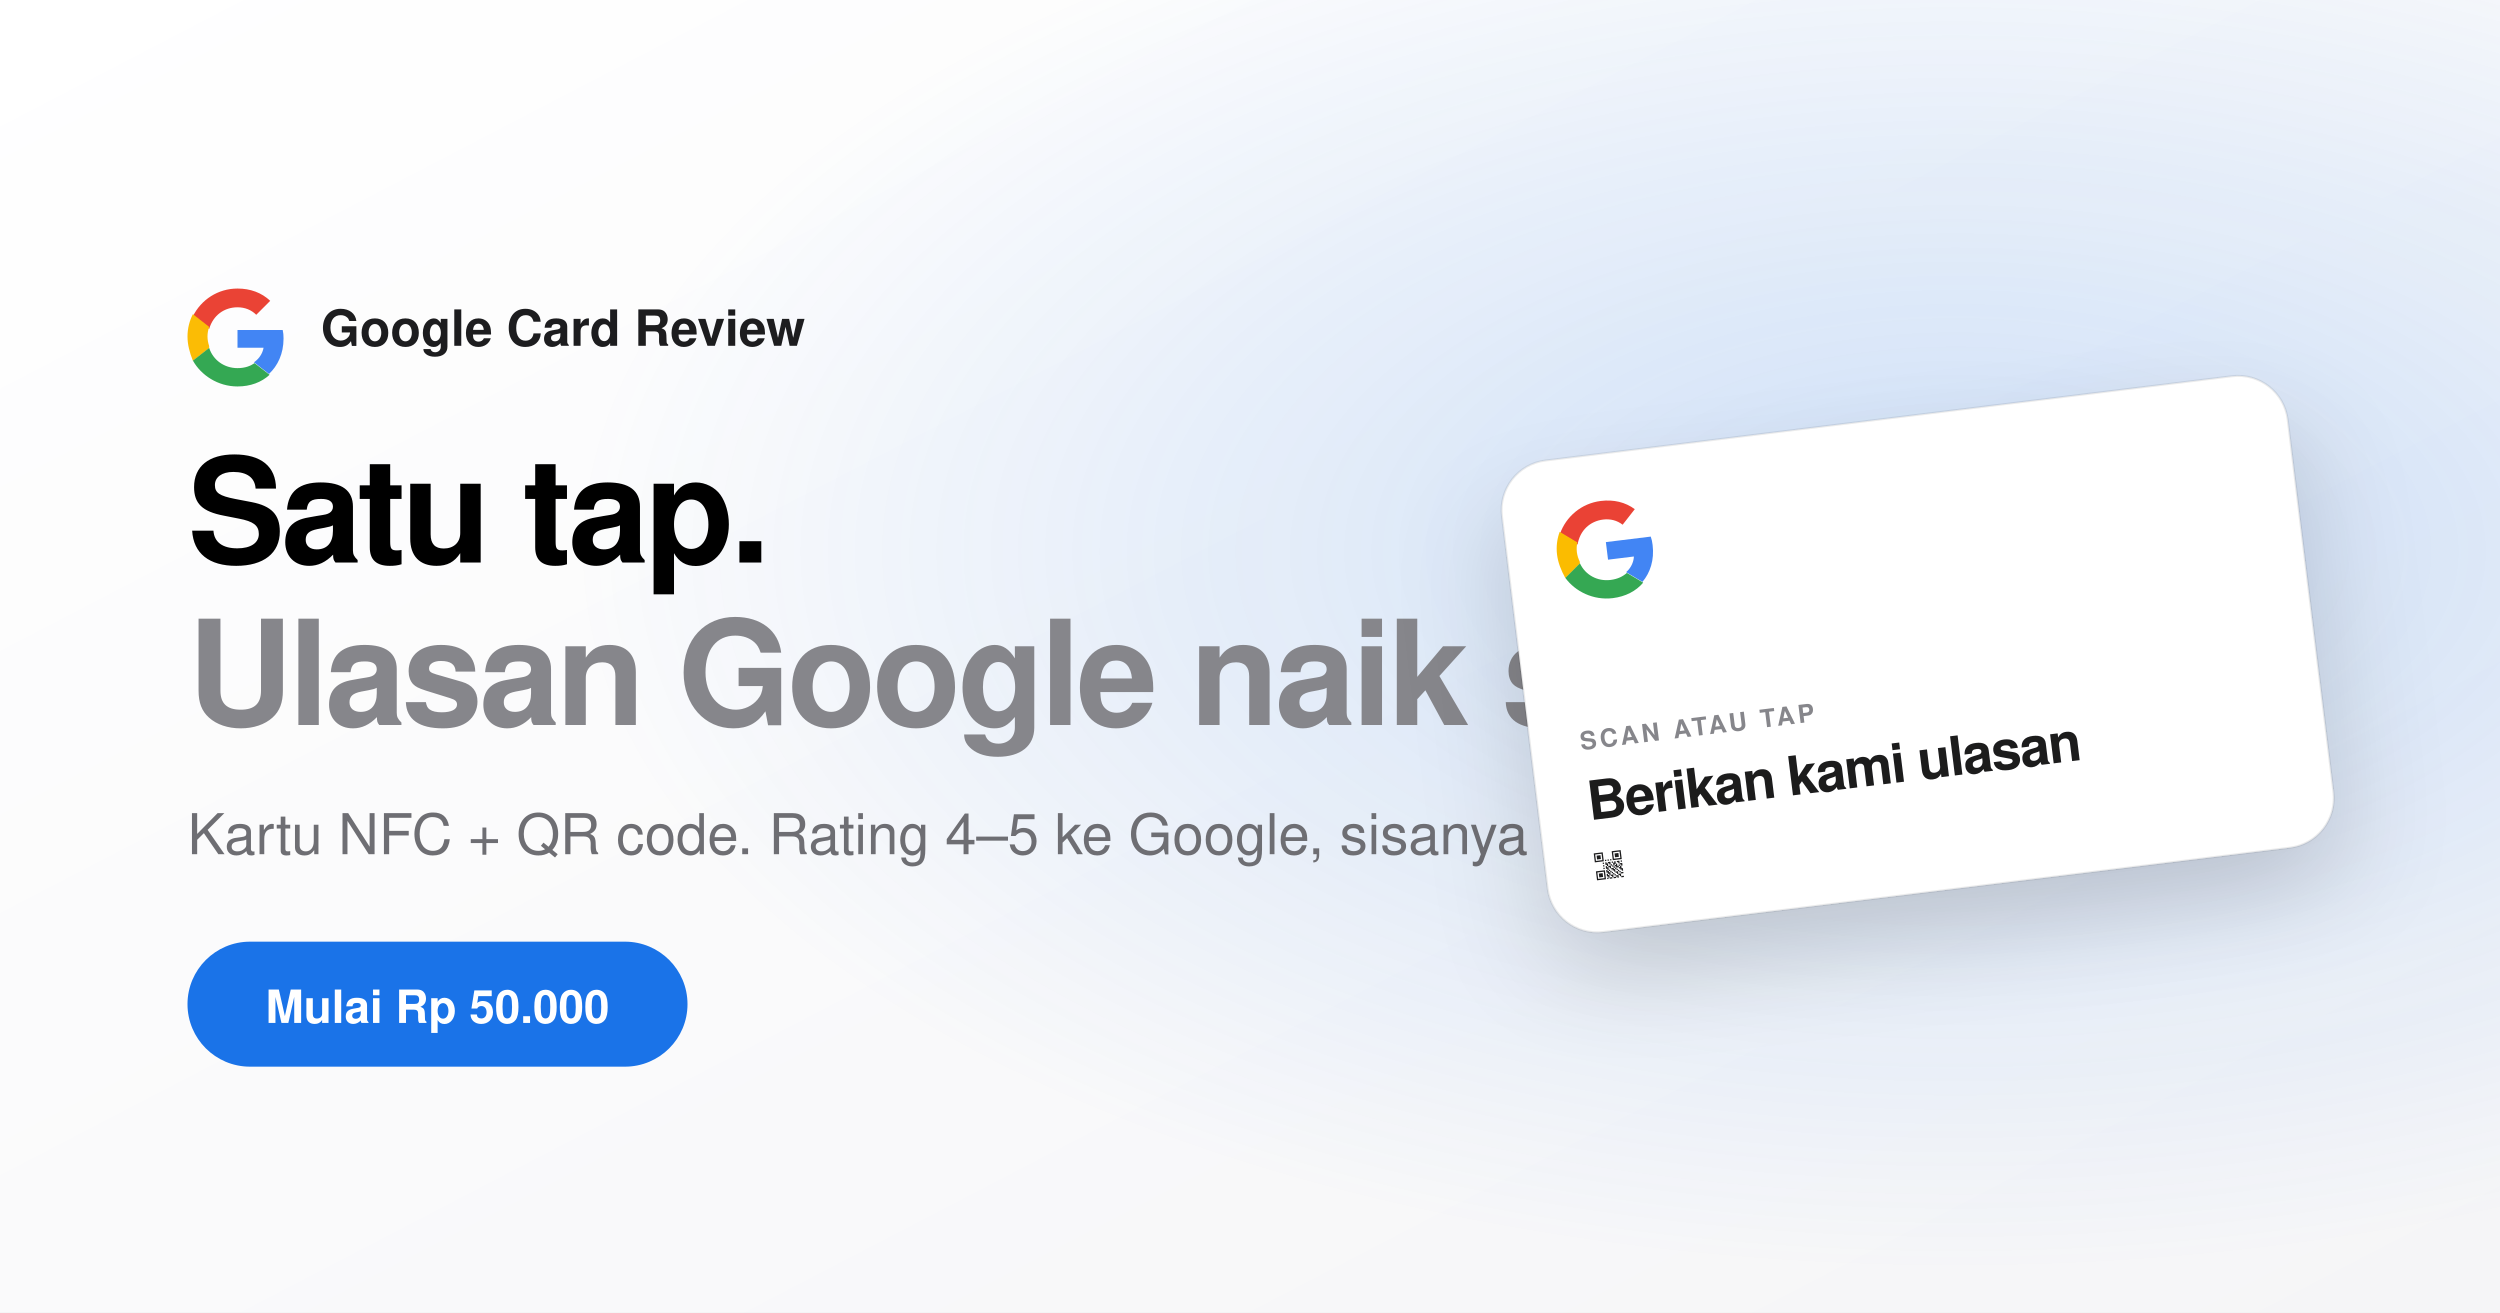
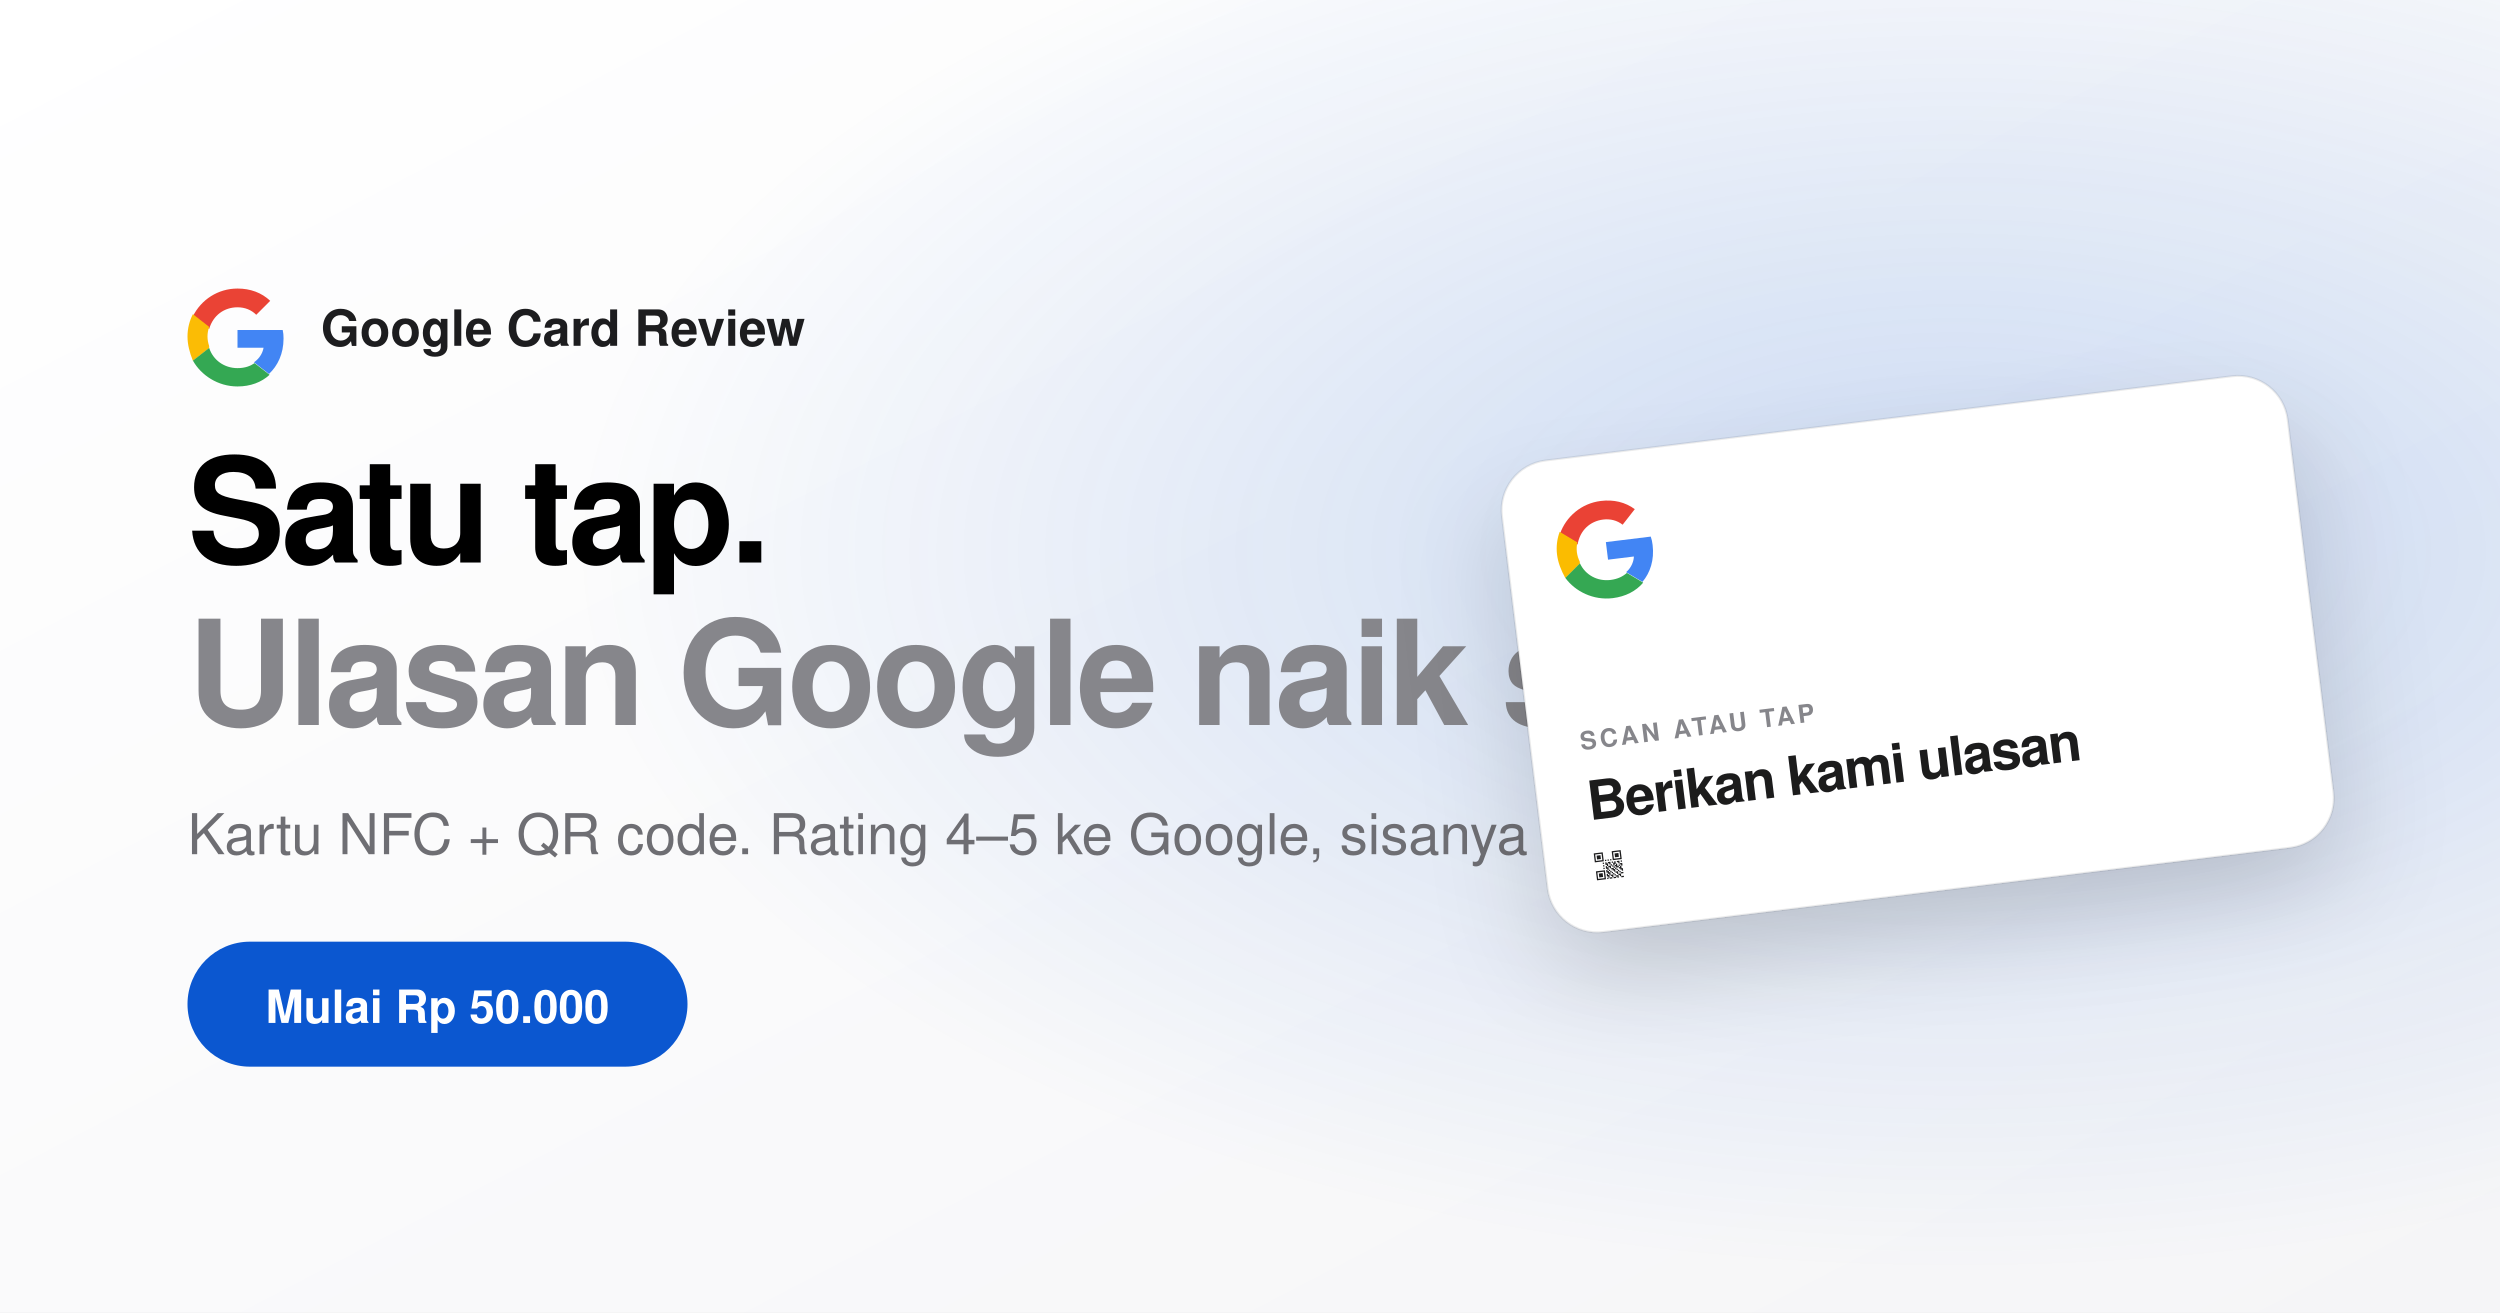
<svg xmlns="http://www.w3.org/2000/svg" viewBox="0 0 1200 630" width="1200" height="630" role="img" aria-label="Satu tap, ulasan Google naik sendiri — Google Card Review">
  <defs>
    <linearGradient id="g1" x1="0" y1="0" x2="1" y2="1">
      <stop offset="0" stop-color="#ffffff" />
      <stop offset="1" stop-color="#f5f5f7" />
    </linearGradient>
    <radialGradient id="glow" cx=".78" cy=".42" r=".55">
-       <stop offset="0" stop-color="#1a73e8" stop-opacity=".2" />
-       <stop offset="1" stop-color="#1a73e8" stop-opacity="0" />
+       <stop offset="0" stop-color="#0b57d0" stop-opacity=".2" />
+       <stop offset="1" stop-color="#0b57d0" stop-opacity="0" />
    </radialGradient>
    <filter id="ds" x="-40%" y="-40%" width="180%" height="180%">
      <feDropShadow dx="0" dy="22" stdDeviation="24" flood-color="#000" flood-opacity=".16" />
    </filter>
  </defs>
  <rect width="1200" height="630" fill="url(#g1)" />
  <rect width="1200" height="630" fill="url(#glow)" />
  <g transform="translate(90 132)">
    <g transform="translate(0 6)">
      <path fill="#EA4335" d="M24 9.5c3.5 0 6.6 1.2 9 3.6l6.7-6.7C35.6 2.5 30.2.5 24 .5 14.6.5 6.5 5.9 2.6 13.8l7.8 6.1C12.3 13.3 17.7 9.5 24 9.5z" />
      <path fill="#4285F4" d="M46.1 24.5c0-1.6-.1-2.8-.4-4.1H24v8.5h12.5c-.3 2-1.6 5-4.6 7l7.2 5.6c4.2-3.9 7-9.7 7-17z" />
      <path fill="#FBBC05" d="M10.4 28.1c-.5-1.4-.8-3-.8-4.6s.3-3.2.8-4.6l-7.8-6.1C1 15.8 0 19.6 0 23.5s1 7.7 2.6 11.7l7.8-6.1z" />
      <path fill="#34A853" d="M24 47.5c6.2 0 11.5-2 15.4-5.6l-7.2-5.6c-2 1.4-4.6 2.4-8.2 2.4-6.3 0-11.7-3.8-13.6-9.7l-7.8 6.1C6.5 42.1 14.6 47.5 24 47.5z" />
    </g>
    <text x="64" y="34" font-family="-apple-system,Helvetica,Arial" font-size="24" font-weight="600" fill="#1d1d1f">Google Card Review</text>
  </g>
  <text x="90" y="270" font-family="-apple-system,Helvetica,Arial" font-size="70" font-weight="700" fill="#000" letter-spacing="-2">Satu tap.</text>
  <text x="90" y="348" font-family="-apple-system,Helvetica,Arial" font-size="70" font-weight="700" fill="#86868b" letter-spacing="-2">Ulasan Google naik sendiri.</text>
  <text x="90" y="410" font-family="-apple-system,Helvetica,Arial" font-size="27" fill="#6e6e73">Kartu NFC + QR code. Rating 4–5 ke Google, sisanya ke WhatsApp Anda.</text>
  <g transform="translate(90 452)">
-     <rect width="240" height="60" rx="30" fill="#1a73e8" />
+     <rect width="240" height="60" rx="30" fill="#0b57d0" />
    <text x="120" y="39" text-anchor="middle" font-family="-apple-system,Helvetica,Arial" font-size="22" font-weight="600" fill="#fff">Mulai Rp 50.000</text>
  </g>
  <g filter="url(#ds)" transform="translate(730 200) rotate(-7 190 110)">
    <rect width="380" height="228" rx="24" fill="#fff" stroke="#000" stroke-opacity=".08" />
    <g transform="translate(24 22)">
      <path fill="#EA4335" d="M24 9.5c3.5 0 6.6 1.2 9 3.6l6.7-6.7C35.6 2.5 30.2.5 24 .5 14.6.5 6.5 5.9 2.6 13.8l7.8 6.1C12.3 13.3 17.7 9.5 24 9.5z" />
      <path fill="#4285F4" d="M46.1 24.5c0-1.6-.1-2.8-.4-4.1H24v8.5h12.5c-.3 2-1.6 5-4.6 7l7.2 5.6c4.2-3.9 7-9.7 7-17z" />
      <path fill="#FBBC05" d="M10.4 28.1c-.5-1.4-.8-3-.8-4.6s.3-3.2.8-4.6l-7.8-6.1C1 15.8 0 19.6 0 23.5s1 7.7 2.6 11.7l7.8-6.1z" />
      <path fill="#34A853" d="M24 47.5c6.2 0 11.5-2 15.4-5.6l-7.2-5.6c-2 1.4-4.6 2.4-8.2 2.4-6.3 0-11.7-3.8-13.6-9.7l-7.8 6.1C6.5 42.1 14.6 47.5 24 47.5z" />
    </g>
    <text x="24" y="140" font-family="-apple-system,Helvetica,Arial" font-size="12" font-weight="600" fill="#86868b" letter-spacing="1.6">SCAN ATAU TAP</text>
    <text x="24" y="174" font-family="-apple-system,Helvetica,Arial" font-size="26" font-weight="700" fill="#1d1d1f" letter-spacing="-.7">Berikan kami ulasan</text>
    <g transform="translate(24 190)" fill="#1d1d1f">
      <path transform="scale(.62)" d="M0 0h7v1H0zM0 6h7v1H0zM0 1h1v5H0zM6 1h1v5H6zM2 2h3v3H2zM14 0h7v1h-7zM14 6h7v1h-7zM14 1h1v5h-1zM20 1h1v5h-1zM16 2h3v3h-3zM0 14h7v1H0zM0 20h7v1H0zM0 15h1v5H0zM6 15h1v5H6zM2 16h3v3H2zM8 6h1v1H8zM10 6h1v1h-1zM12 6h1v1h-1zM6 8h1v1H6zM6 10h1v1H6zM6 12h1v1H6zM8 8h1v1H8zM10 8h2v1h-2zM13 8h1v1h-1zM15 8h1v1h-1zM17 8h2v1h-2zM20 8h1v1h-1zM8 9h2v1H8zM11 9h1v1h-1zM14 9h2v1h-2zM18 9h1v1h-1zM9 10h1v1H9zM12 10h1v1h-1zM14 10h1v1h-1zM16 10h1v1h-1zM19 10h2v1h-2zM8 11h1v1H8zM10 11h2v1h-2zM13 11h1v1h-1zM15 11h2v1h-2zM18 11h1v1h-1zM20 11h1v1h-1zM8 12h2v1H8zM11 12h1v1h-1zM14 12h1v1h-1zM16 12h2v1h-2zM19 12h1v1h-1zM9 13h1v1H9zM12 13h2v1h-2zM15 13h1v1h-1zM18 13h2v1h-2zM8 14h1v1H8zM10 14h1v1h-1zM13 14h2v1h-2zM16 14h1v1h-1zM19 14h2v1h-2zM8 15h2v1H8zM11 15h1v1h-1zM14 15h1v1h-1zM17 15h1v1h-1zM20 15h1v1h-1zM9 16h2v1H9zM12 16h1v1h-1zM15 16h2v1h-2zM18 16h1v1h-1zM8 17h1v1H8zM10 17h1v1h-1zM13 17h1v1h-1zM16 17h1v1h-1zM19 17h2v1h-2zM8 18h2v1H8zM11 18h2v1h-2zM14 18h1v1h-1zM17 18h2v1h-2zM9 19h1v1H9zM12 19h1v1h-1zM15 19h2v1h-2zM18 19h1v1h-1zM8 20h1v1H8zM10 20h2v1h-2zM13 20h2v1h-2zM16 20h1v1h-1zM19 20h2v1h-2z" />
    </g>
  </g>
</svg>
